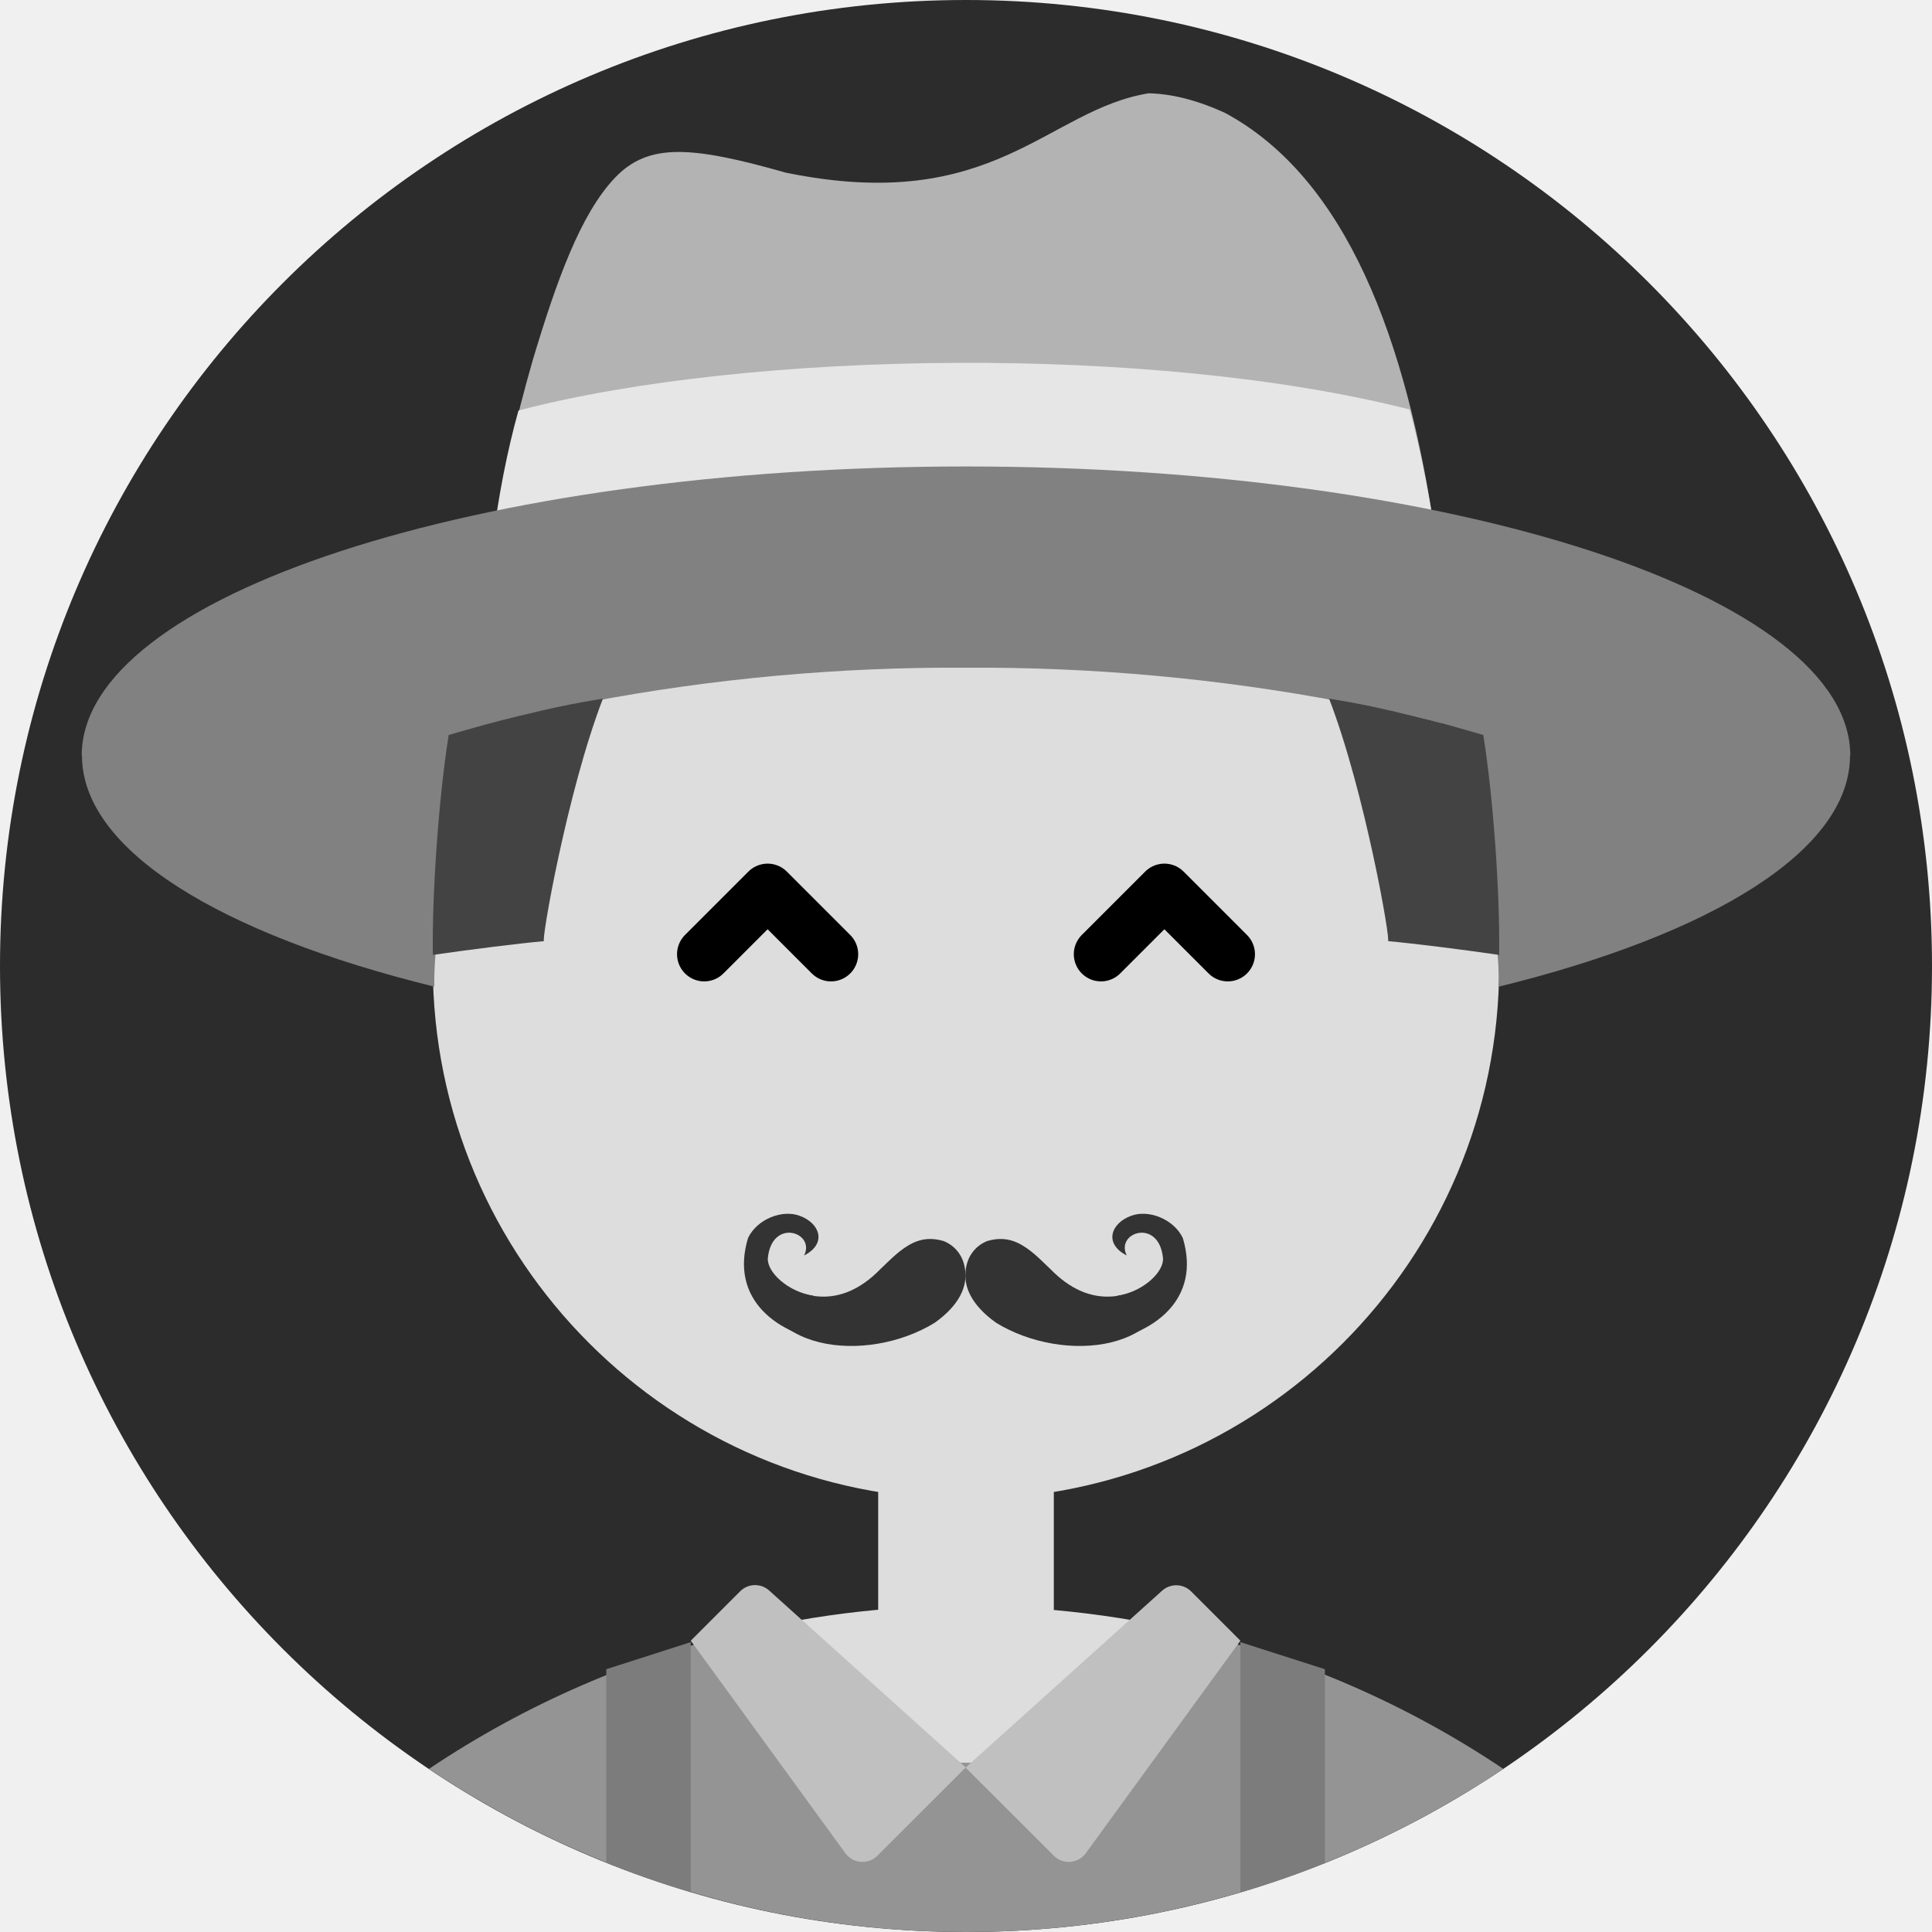
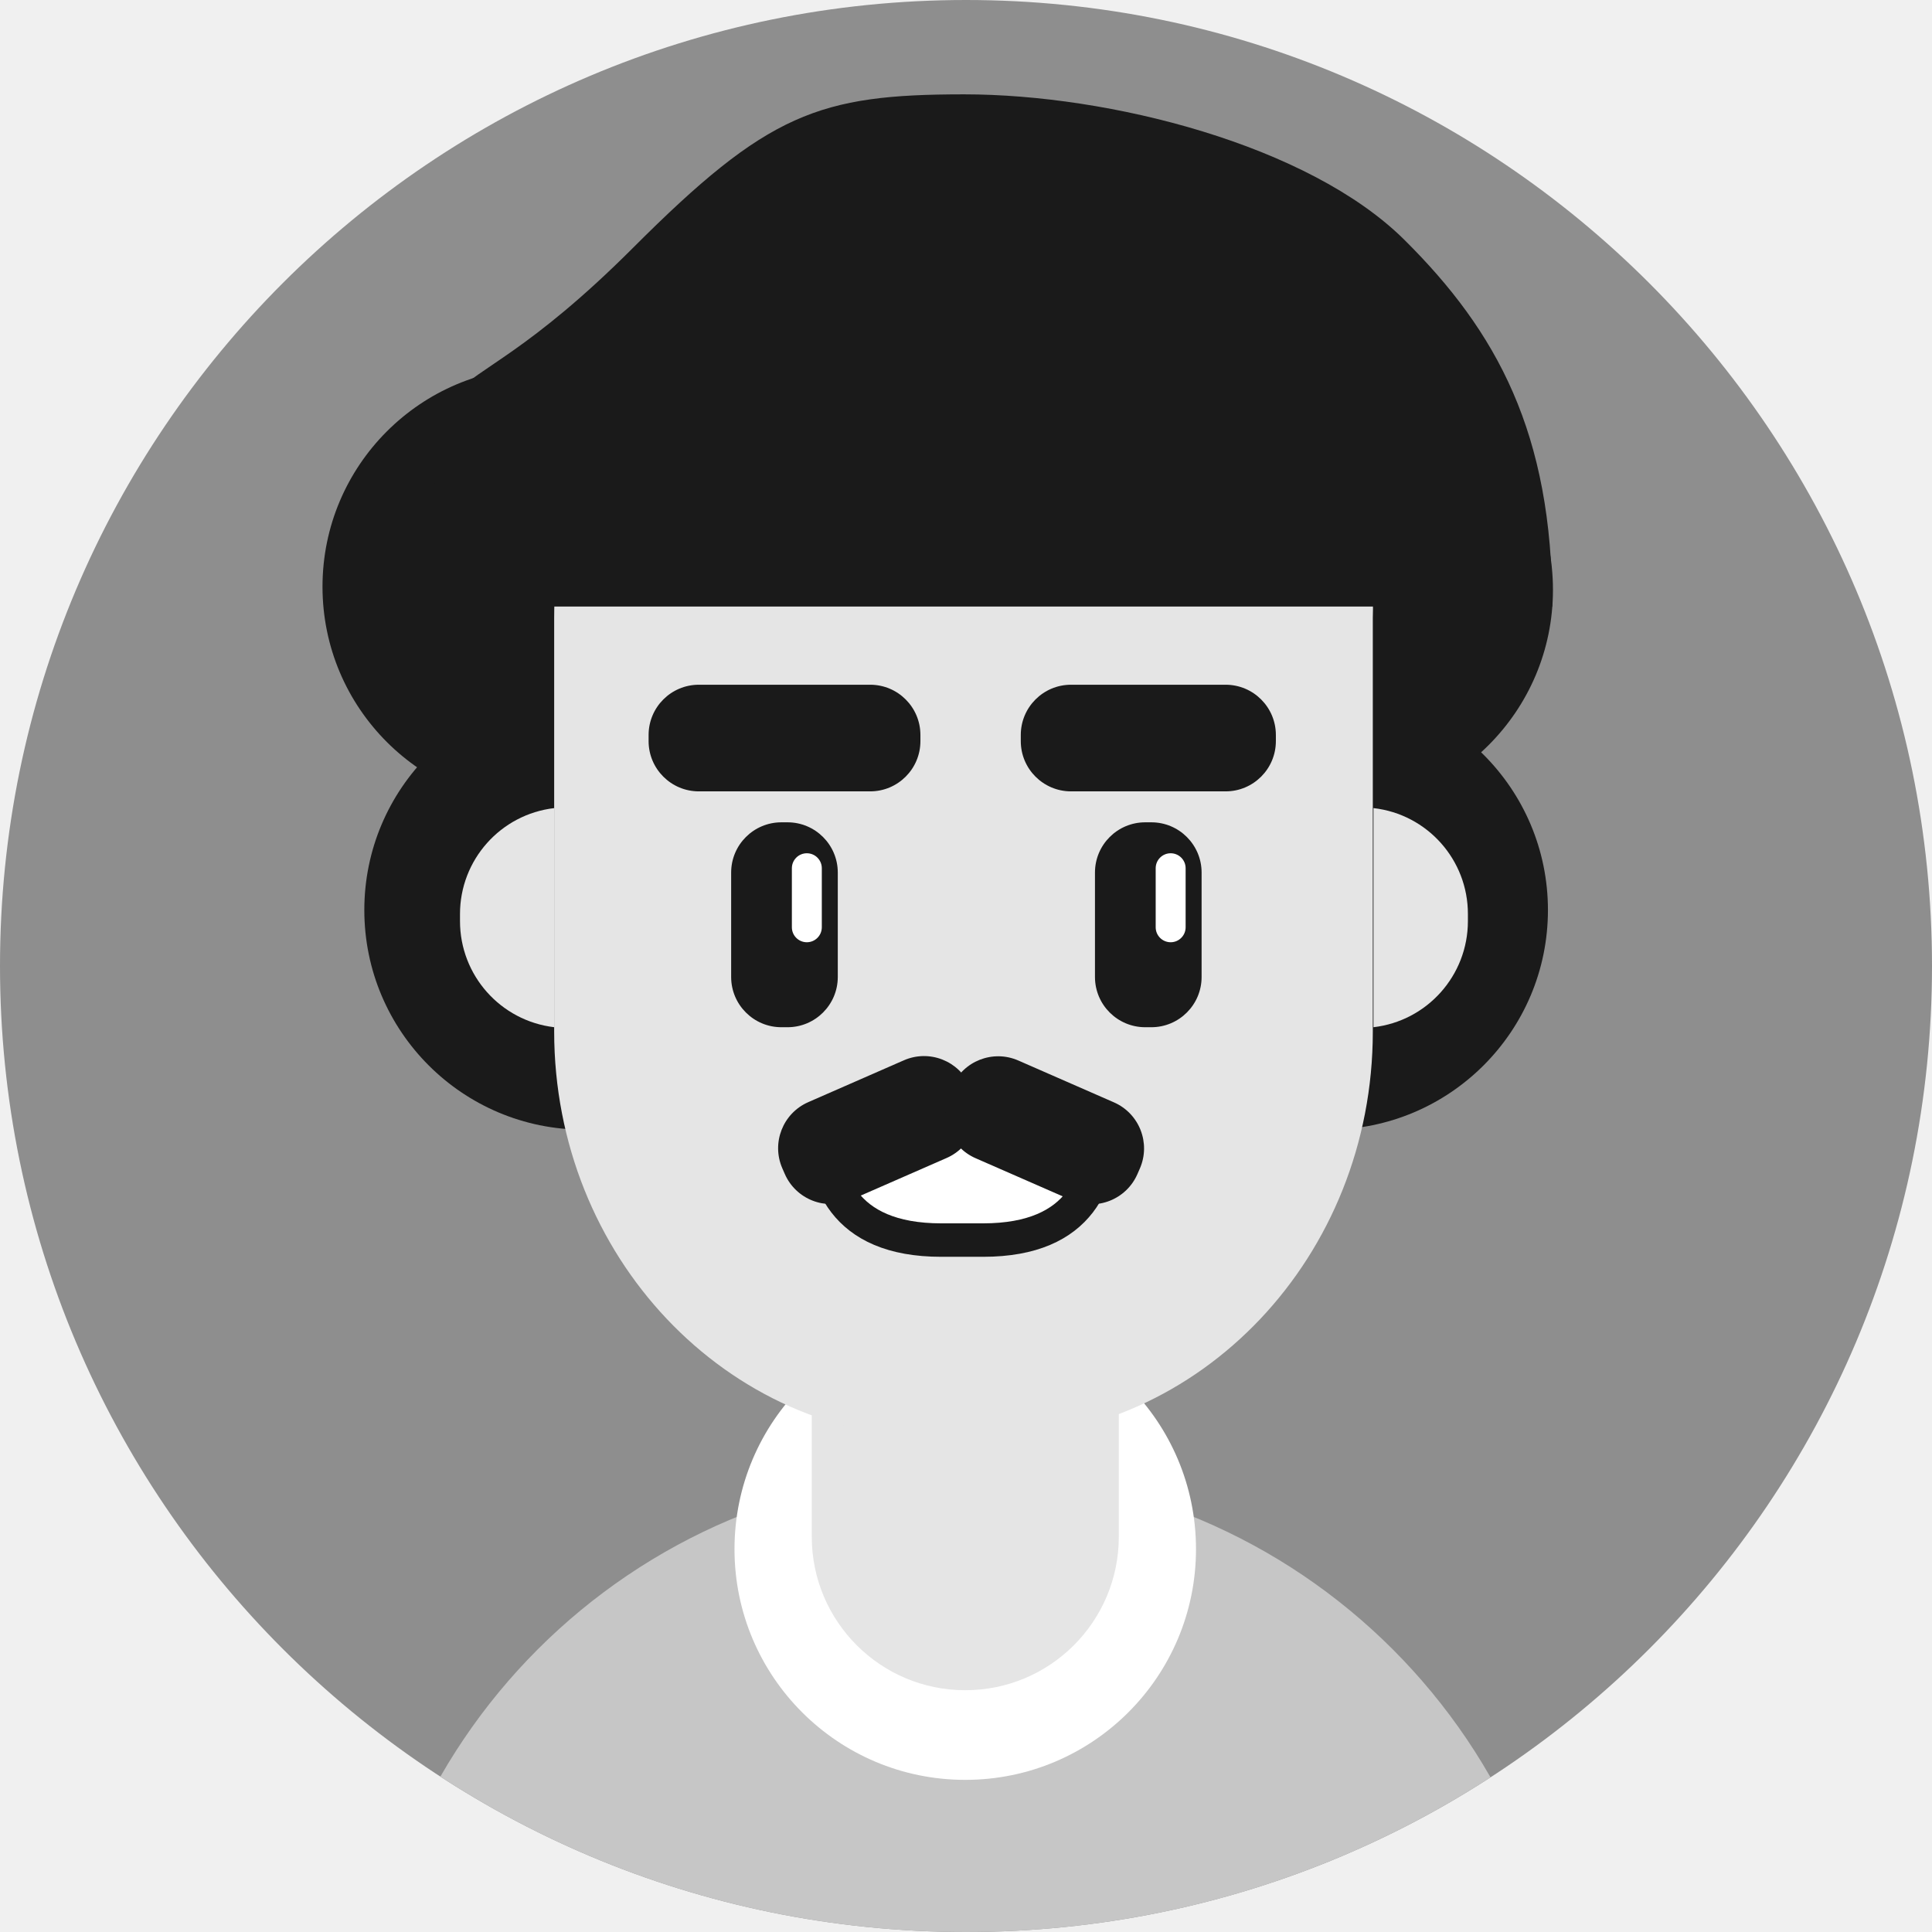
- <svg xmlns="http://www.w3.org/2000/svg" version="1.1" viewBox="0 0 231 231">
-   <style />
-   <path d="M 115.5,0 A 115.5,115.5 0 1 1 0,115.5 115.5,115.5 0 0 1 115.5,0 Z" style="fill-rule:evenodd;fill:#2c2c2c" />
-   <path d="m105 166.5h21v26a116.53 116.53 0 0 1 15.75 2.5l13.12 22.72a109.85 109.85 0 0 1-78.74 0l13.12-22.72a116.6 116.6 0 0 1 15.75-2.53v-26z" style="fill-rule:evenodd;fill:#ddd" />
-   <path d="m115.5 51.75a63.75 63.75 0 1 1-63.75 63.75 63.75 63.75 0 0 1 63.75-63.75z" style="fill-rule:evenodd;fill:#ddd" />
-   <path class="clothes" d="m141.75 195a114.79 114.79 0 0 1 38 16.5 115.53 115.53 0 0 1-128.46 0 114.79 114.79 0 0 1 38-16.5l15.71 15.75h21z" style="fill-rule:evenodd;fill:#949494" />
-   <path class="clothes" d="m115.45 211.34-10.55 10.54a2.51 2.51 0 0 1-3.56 0 2 2 0 0 1-0.27-0.31l-18.48-25.4 5.89-5.89a2.52 2.52 0 0 1 3.52-0.079l23.49 21.14z" style="fill-rule:evenodd;fill:#c0c0c0" />
-   <path class="clothes" d="m115.45 211.34 10.55 10.54a2.51 2.51 0 0 0 3.56 0 2 2 0 0 0 0.27-0.31l18.48-25.4-5.89-5.89a2.52 2.52 0 0 0-3.47-0.089l-23.49 21.14z" style="fill-rule:evenodd;fill:#c0c0c0" />
-   <path class="clothes" d="m158.41 199.58-10.11-3.24v29.93q5.16-1.53 10.11-3.51zm-75.82 26.66v-29.9l-10.1 3.24v23.14c3.29 1.32 6.67 2.5 10.1 3.52z" style="fill-rule:evenodd;fill:#7c7c7c" />
-   <path class="eyes" d="m131.64 114.09 7.58-7.58 7.58 7.58m-62.6 0 7.58-7.58 7.58 7.58" style="fill:none;stroke-linecap:round;stroke-linejoin:round;stroke-width:6.5px;stroke:#000" />
-   <path class="mouth" d="m118.05 148.38c-1.506 0.592-2.595 2.026-2.619 3.986-0.057 1.398 0.534 3.561 3.676 5.795 8.054 4.945 21.507 3.686 21.255-7.166-4.664 4.822-10.021 5.638-14.773 0.739-1.233-1.16-2.369-2.403-3.929-3.141-1.095-0.504-2.226-0.611-3.61-0.213z" style="fill:#333" />
-   <path class="mouth" d="m133.61 154.93c3.073-0.488 5.57-2.846 5.444-4.506-0.478-4.831-5.732-3.092-4.337-0.314-2.81-1.444-1.834-3.886 0.504-4.732 2.051-0.799 5.094 0.343 6.2 2.638 2.223 7.342-3.438 11.68-10.384 12.561z" style="fill:#333" />
-   <path class="top" d="m137.38 11.148c-12.23 1.959-18.511 14.606-43.436 9.492-11.285-3.205-16.406-3.573-20.389 0.586-4.155 4.338-7.033 12.435-9.818 21.706-2.135 7.414-3.719 14.381-4.746 21.646h112.7c-3.488-24.293-10.822-43.281-25.182-51.061-3.531-1.623-6.527-2.296-9.129-2.361z" style="fill:#b3b3b3" />
-   <path class="top" d="m114.37 43.383c-19.445 0.088-38.524 2.072-52.379 5.699-1.277 4.58-2.432 10.169-3.228 16.807h113.11c-0.837-6.011-1.916-11.674-3.318-16.924-15.229-3.884-34.873-5.669-54.18-5.582z" style="fill:#e6e6e6" />
-   <path class="top" d="m115.5 55.773c-58.39 0-105.73 15.476-105.73 34.57h0.031c0 11.295 16.496 21.319 42.126 27.627-0.103-7.77 2.788-21.904 5.273-31.031 6.093-1.717 6.929-1.897 13.167-2.992 14.874-2.826 29.99-4.204 45.133-4.115 15.143-0.088 30.259 1.29 45.133 4.115 6.237 1.095 7.207 1.275 13.3 2.992 2.485 9.127 5.377 23.26 5.273 31.031 25.63-6.308 41.993-16.332 41.993-27.627h0.031c0-19.093-47.34-34.57-105.73-34.57z" style="fill:#818181" />
-   <path class="top" d="m72.088 83.533c-6.976 1.115-13.357 2.856-18.439 4.348-1.186 7.415-2.004 18.858-1.893 26.293 4.328-0.628 10.155-1.364 13.295-1.647-0.406 0.302 2.734-17.827 7.037-28.994zm86.824 0c4.303 11.167 7.443 29.296 7.037 28.994 3.14 0.282 8.967 1.018 13.295 1.647 0.111-7.435-0.707-18.878-1.893-26.293-5.082-1.492-11.463-3.233-18.439-4.348z" style="fill:#434343" />
-   <path class="mouth" d="m112.81 148.38c1.506 0.592 2.595 2.026 2.619 3.986 0.057 1.398-0.534 3.561-3.676 5.795-8.054 4.945-21.507 3.686-21.255-7.166 4.664 4.822 10.021 5.638 14.773 0.739 1.233-1.16 2.369-2.403 3.929-3.141 1.095-0.504 2.226-0.611 3.61-0.213z" style="fill:#333" />
-   <path class="mouth" d="m97.252 154.93c-3.073-0.488-5.57-2.846-5.444-4.506 0.478-4.831 5.732-3.092 4.337-0.314 2.81-1.444 1.834-3.886-0.504-4.732-2.051-0.799-5.094 0.343-6.2 2.638-2.223 7.342 3.438 11.68 10.384 12.561z" style="fill:#333" />
+ <svg xmlns="http://www.w3.org/2000/svg" id="FINAL_AVATARS" data-name="FINAL AVATARS" viewBox="0 0 231 231">
+   <defs>
+     <style>.cls-1{fill:none;clip-rule:evenodd;}.cls-2{fill:#e5e5e5;}.cls-3{clip-path:url(#clip-path);}.cls-4{fill:#8e8e8e;fill-rule:evenodd;}.cls-5{fill:#1a1a1a;}.cls-6{fill:#c6c6c6;}.cls-7,.cls-8{fill:#fff;}.cls-8{stroke:#1a1a1a;stroke-miterlimit:10;stroke-width:4px;}</style>
+     <clipPath id="clip-path">
+       <path class="cls-1" d="M115.5,0A115.5,115.5,0,1,1,0,115.5,115.5,115.5,0,0,1,115.5,0Z" />
+     </clipPath>
+   </defs>
+   <path class="cls-2" d="M164.22,96.62v26.2a12.77,12.77,0,0,0,11.29-12.68v-.85A12.73,12.73,0,0,0,164.22,96.62Z" />
+   <g class="cls-3">
+     <path class="cls-4" d="M115.5,0A115.5,115.5,0,1,1,0,115.5,115.5,115.5,0,0,1,115.5,0Z" />
+     <circle class="cls-5" cx="64.82" cy="70.15" r="26.26" />
+     <circle class="cls-5" cx="69.82" cy="108.81" r="26.26" />
+     <circle class="cls-5" cx="159.42" cy="70.52" r="26.26" />
+     <circle class="cls-5" cx="158.82" cy="108.81" r="26.26" />
+     <circle class="cls-6" cx="115.41" cy="248.31" r="72.28" />
+     <circle class="cls-7" cx="115.41" cy="185.22" r="27.59" />
+     <rect class="cls-2" x="97.06" y="139.13" width="36.71" height="62.96" rx="18.35" />
+     <path class="cls-2" d="M164,69.64c-2-24.86-21.78-44.39-45.86-44.39H112.3c-24.07,0-43.83,19.51-45.86,44.39q-.18,2.1-.18,4.23v49.47c0,26.84,20.61,48.61,46,48.61h5.88c25.42,0,46-21.75,46-48.61V73.87Q164.22,71.74,164,69.64Z" />
+     <path class="cls-5" d="M167.88,28.64c-11.45-11.32-35.23-17.36-52.61-17.36S91.78,13.53,75.71,29.61c-25,25-23.77,7.22-23.77,42.91H185.6C185.6,51.8,179,39.66,167.88,28.64Z" />
+     <path class="cls-2" d="M66.27,96.62v26.2A12.77,12.77,0,0,1,55,110.14v-.85A12.75,12.75,0,0,1,66.27,96.62Z" />
+     <path class="cls-8" d="M98.37,134.43c0,6.4,2.26,13.84,14.17,13.84h5c11.91,0,14.14-7.44,14.17-13.84Z" />
+     <rect class="cls-5" x="87.42" y="98.32" width="12.75" height="24.5" rx="6.01" />
+     <rect class="cls-7" x="94.68" y="102.02" width="3.58" height="10.64" rx="1.79" />
+     <rect class="cls-5" x="77.55" y="81.87" width="32.5" height="12.75" rx="6.01" />
+     <rect class="cls-5" x="130.92" y="98.32" width="12.75" height="24.5" rx="6.01" />
+     <rect class="cls-7" x="138.18" y="102.02" width="3.58" height="10.64" rx="1.79" />
+     <rect class="cls-5" x="122.05" y="81.87" width="30.5" height="12.75" rx="6.01" />
+     <rect class="cls-5" x="92.66" y="128.75" width="24.5" height="12.75" rx="6.01" transform="translate(-45.38 53.4) rotate(-23.64)" />
+     <rect class="cls-5" x="118.53" y="122.88" width="12.75" height="24.5" rx="6.01" transform="translate(-48.96 195.38) rotate(-66.36)" />
+   </g>
+   <path class="cls-2" d="M164.22,96.62v26.2a12.77,12.77,0,0,0,11.29-12.68v-.85A12.73,12.73,0,0,0,164.22,96.62Z" />
</svg>
